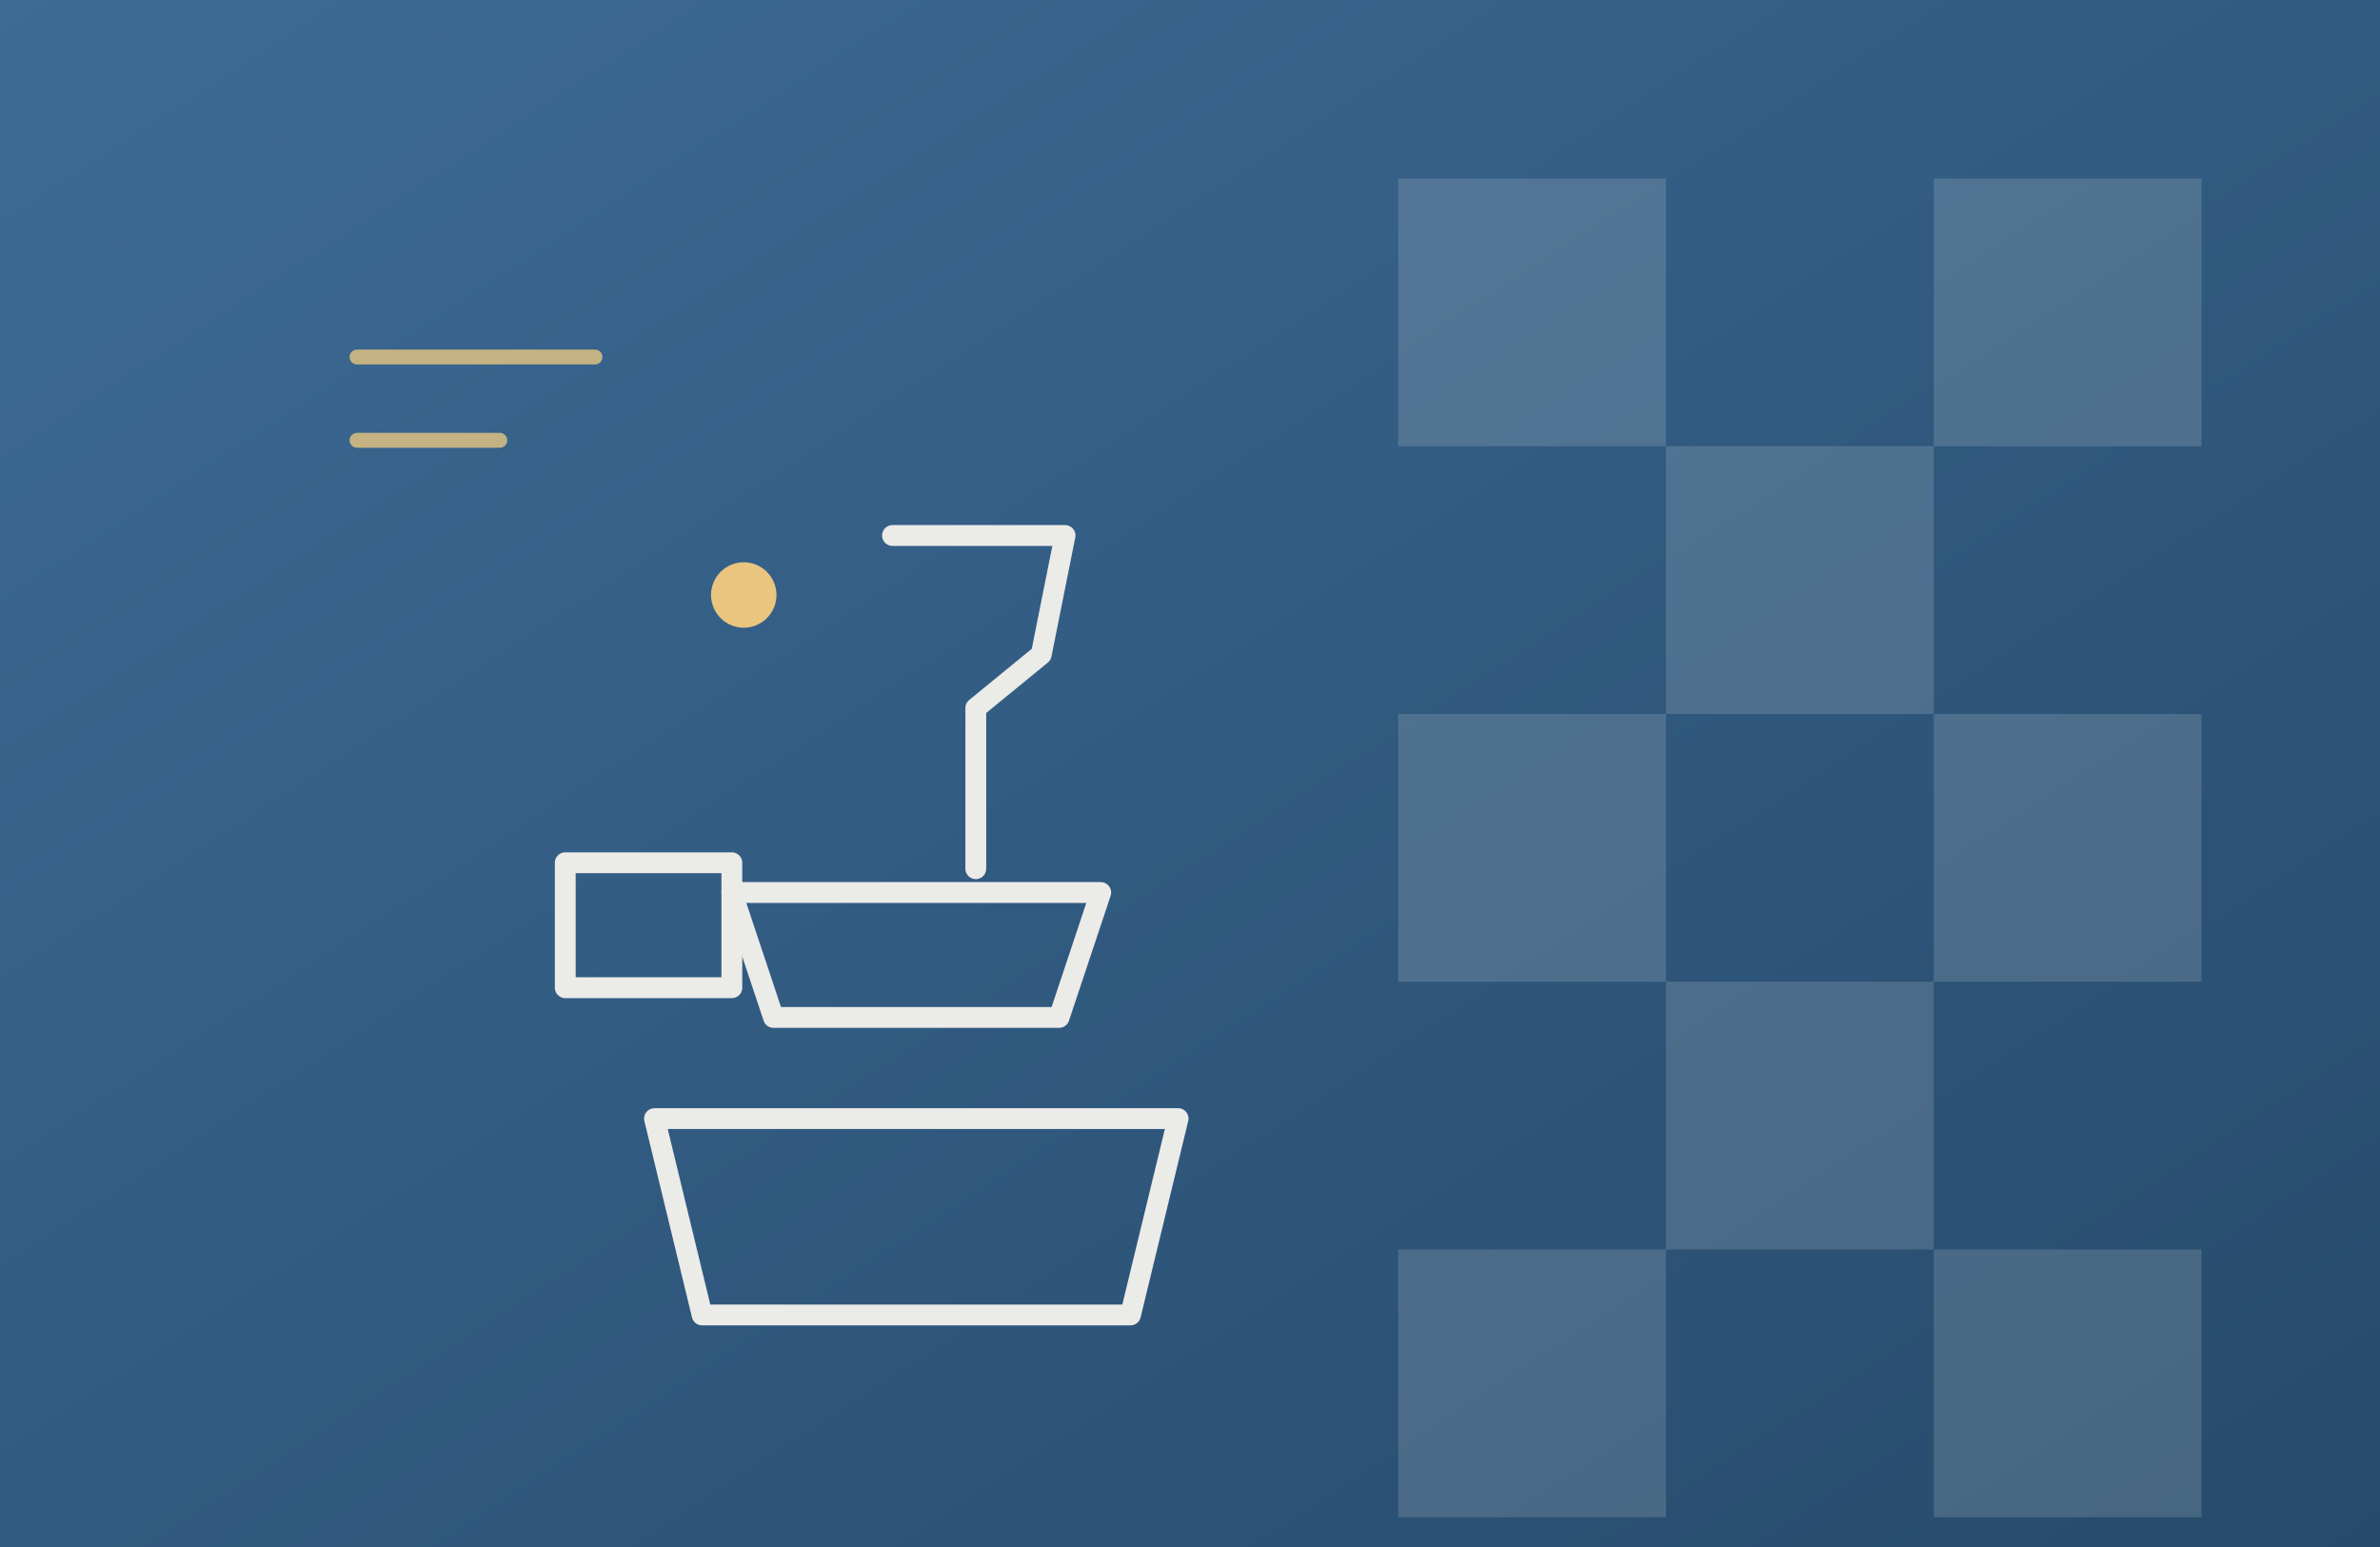
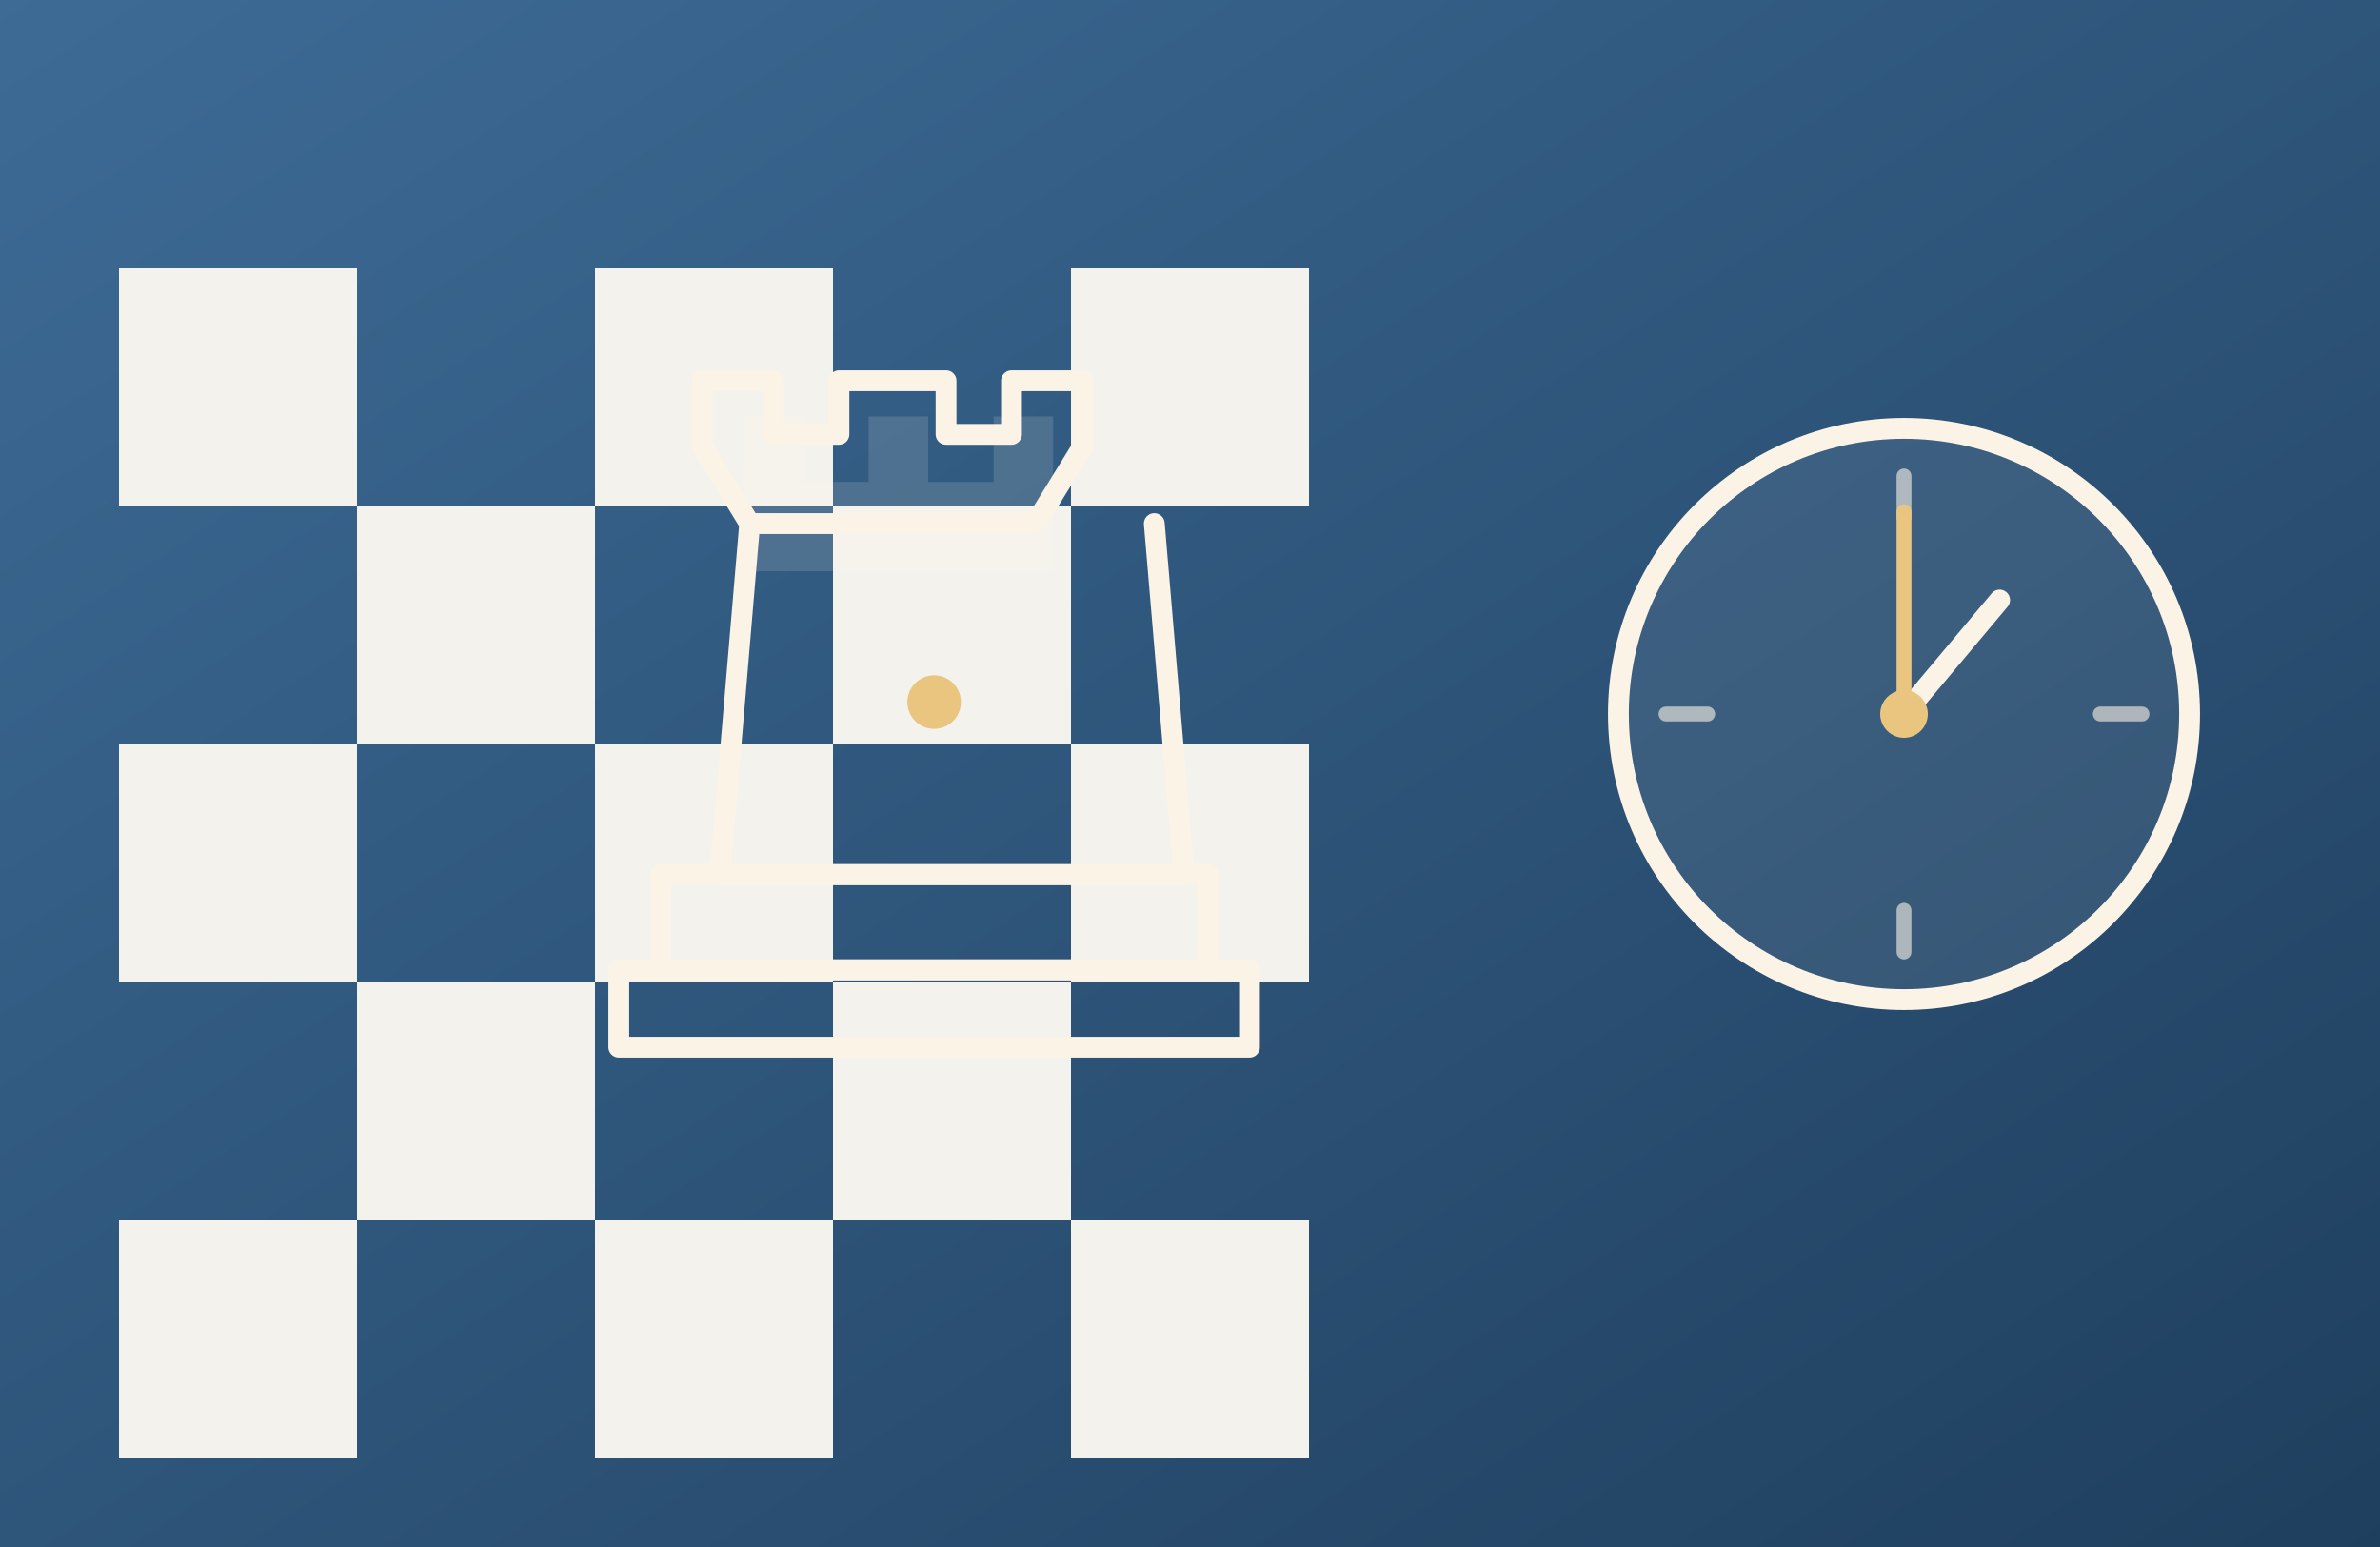
- <svg xmlns="http://www.w3.org/2000/svg" viewBox="0 0 800 520" role="img" aria-label="Кибертурнир: шахматная фигура и поле">
+ <svg xmlns="http://www.w3.org/2000/svg" viewBox="0 0 800 520" role="img" aria-label="Кибертурнир: шахматная ладья, доска и часы">
  <defs>
    <linearGradient id="bgR" x1="0" y1="0" x2="1" y2="1">
      <stop offset="0" stop-color="#3D6B96" />
-       <stop offset="1" stop-color="#264A6B" />
+       <stop offset="1" stop-color="#1F3F5E" />
    </linearGradient>
  </defs>
+   <style>
+     .hand{transform-origin:640px 240px;animation:tick 6s linear infinite}
+     @keyframes tick{to{transform:rotate(360deg)}}
+     .hop{animation:hop 2.8s cubic-bezier(.3,.7,.3,1) infinite}
+     @keyframes hop{0%,100%{transform:translateY(0)}18%{transform:translateY(-18px)}36%{transform:translateY(0)}}
+     .sq{animation:sq 4s ease-in-out infinite alternate}
+     @keyframes sq{from{opacity:.1}to{opacity:.24}}
+     @media (prefers-reduced-motion:reduce){*{animation:none!important}}
+   </style>
  <rect width="800" height="520" fill="url(#bgR)" />
-   <g opacity="0.16" fill="#F4F2ED">
-     <rect x="470" y="60" width="90" height="90" />
-     <rect x="650" y="60" width="90" height="90" />
-     <rect x="560" y="150" width="90" height="90" />
-     <rect x="470" y="240" width="90" height="90" />
-     <rect x="650" y="240" width="90" height="90" />
-     <rect x="560" y="330" width="90" height="90" />
-     <rect x="470" y="420" width="90" height="90" />
-     <rect x="650" y="420" width="90" height="90" />
+   <g fill="#F4F2ED" class="sq">
+     <rect x="40" y="90" width="80" height="80" />
+     <rect x="200" y="90" width="80" height="80" />
+     <rect x="360" y="90" width="80" height="80" />
+     <rect x="120" y="170" width="80" height="80" />
+     <rect x="280" y="170" width="80" height="80" />
+     <rect x="40" y="250" width="80" height="80" />
+     <rect x="200" y="250" width="80" height="80" />
+     <rect x="360" y="250" width="80" height="80" />
+     <rect x="120" y="330" width="80" height="80" />
+     <rect x="280" y="330" width="80" height="80" />
+     <rect x="40" y="410" width="80" height="80" />
+     <rect x="200" y="410" width="80" height="80" />
+     <rect x="360" y="410" width="80" height="80" />
  </g>
-   <g fill="none" stroke="#F4F2ED" stroke-width="7" stroke-linejoin="round" stroke-linecap="round" opacity="0.95">
-     <path d="M300 180 h58 l-8 40 -22 18 v54" />
-     <path d="M246 300 h124 l-14 42 h-96 z" />
-     <path d="M220 376 h176 l-16 66 h-144 z" />
-     <path d="M190 300 h56 v42 h-56 z" transform="translate(0 -10)" />
+   <g class="hop">
+     <path d="M250 140 h20 v22 h22 v-22 h20 v22 h22 v-22 h20 v52 h-104 z" fill="#FBF3E6" fill-opacity=".14" />
+     <g fill="none" stroke="#FBF3E6" stroke-width="7" stroke-linejoin="round" stroke-linecap="round">
+       <path d="M236 150 v-22 h24 v18 h22 v-18 h36 v18 h22 v-18 h24 v22 l-16 26 h-96 z" />
+       <path d="M252 176 l-10 118 h156 l-10 -118" />
+       <path d="M222 294 h184 v32 h-184 z" />
+       <path d="M208 326 h212 v26 h-212 z" />
+     </g>
+     <circle cx="314" cy="236" r="9" fill="#E9C57F" />
  </g>
-   <circle cx="250" cy="200" r="11" fill="#E9C57F" />
-   <g stroke="#E9C57F" stroke-width="5" stroke-linecap="round" opacity="0.8">
-     <path d="M120 120 h80" />
-     <path d="M120 148 h48" />
+   <circle cx="640" cy="240" r="96" fill="#F4F2ED" fill-opacity=".08" />
+   <circle cx="640" cy="240" r="96" fill="none" stroke="#FBF3E6" stroke-width="7" />
+   <g stroke="#FBF3E6" stroke-opacity=".6" stroke-width="5" stroke-linecap="round">
+     <path d="M640 160 v14" />
+     <path d="M640 306 v14" />
+     <path d="M560 240 h14" />
+     <path d="M706 240 h14" />
  </g>
+   <path d="M640 240 L640 190" stroke="#FBF3E6" stroke-width="7" stroke-linecap="round" transform="rotate(40 640 240)" />
+   <g class="hand">
+     <path d="M640 240 V172" stroke="#E9C57F" stroke-width="5" stroke-linecap="round" />
+   </g>
+   <circle cx="640" cy="240" r="8" fill="#E9C57F" />
</svg>
